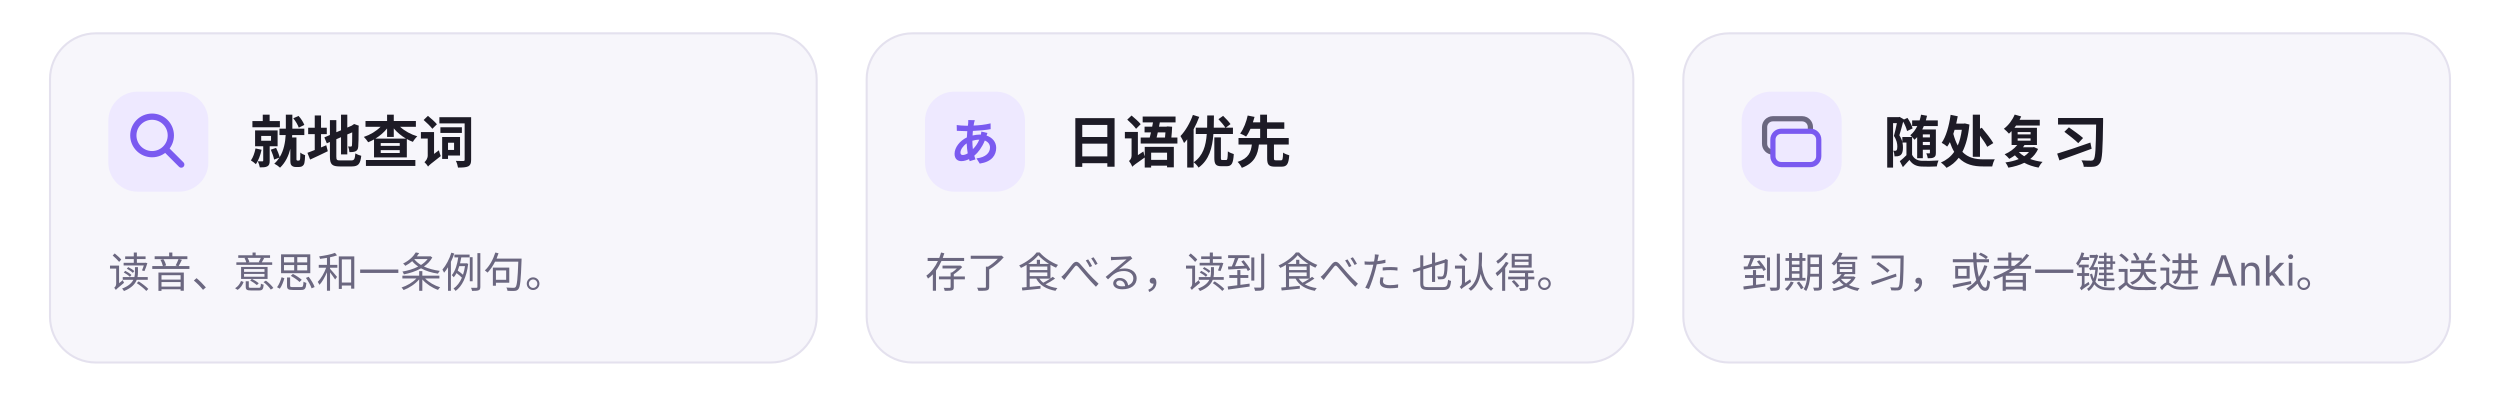
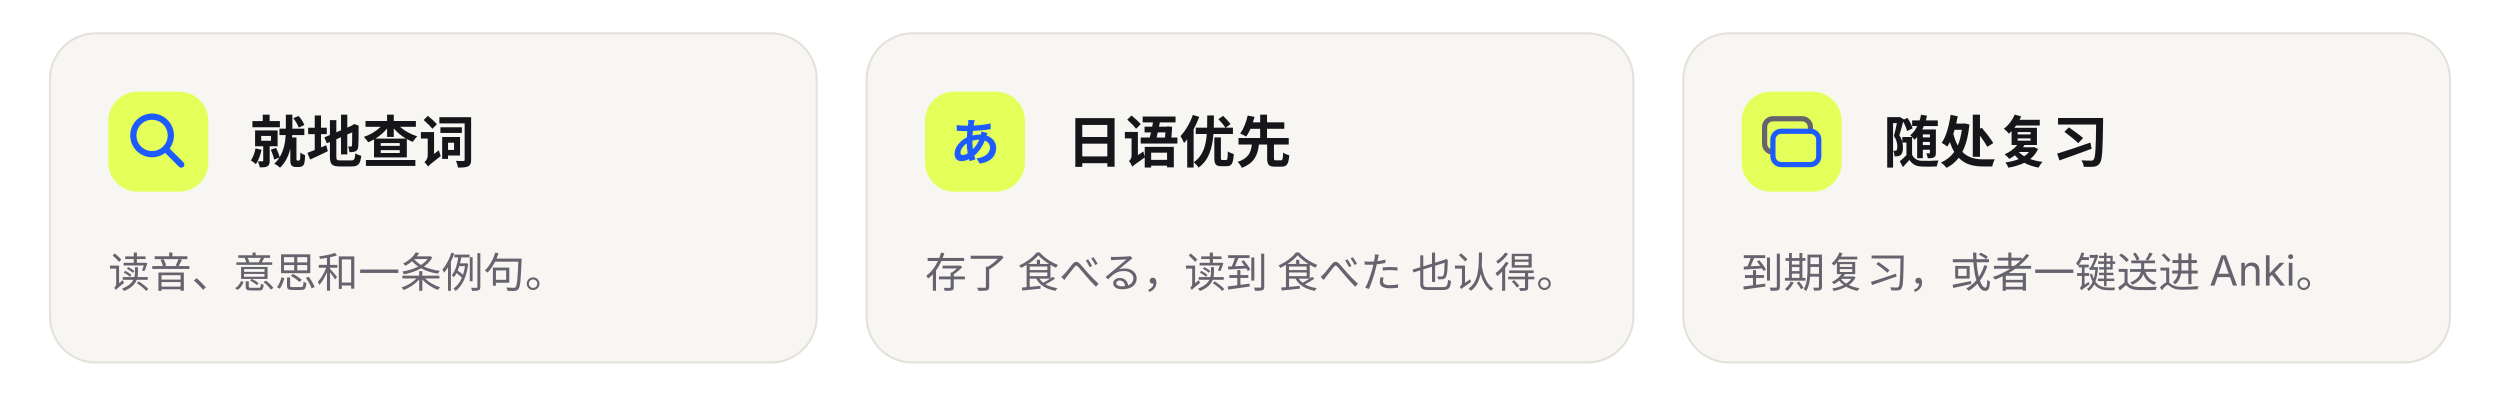
<svg xmlns="http://www.w3.org/2000/svg" width="1200" height="190" viewBox="0 0 1200 190" role="img" aria-labelledby="t d">
  <g font-family="-apple-system, BlinkMacSystemFont, 'Segoe UI', 'Hiragino Sans', 'PingFang SC', sans-serif">
-     <rect x="24" y="16" width="368" height="158" rx="22" fill="#F7F6FB" stroke="#E4E1EE" />
-     <rect x="52" y="44" width="48" height="48" rx="14" fill="#EEE9FF" />
-     <circle cx="73" cy="65" r="9" fill="none" stroke="#7A5AF0" stroke-width="3" />
-     <path d="M80 72 L87 79" stroke="#7A5AF0" stroke-width="3" stroke-linecap="round" />
-     <text x="120" y="78" font-size="27" font-weight="700" fill="#1D1B26">就地查词</text>
-     <text x="52" y="138" font-size="20" fill="#6B6780">读音、意思和一条例句。</text>
-     <rect x="416" y="16" width="368" height="158" rx="22" fill="#F7F6FB" stroke="#E4E1EE" />
-     <rect x="444" y="44" width="48" height="48" rx="14" fill="#EEE9FF" />
-     <text x="468" y="77" font-size="24" font-weight="700" text-anchor="middle" fill="#7A5AF0">あ</text>
-     <text x="512" y="78" font-size="27" font-weight="700" fill="#1D1B26">日语优先</text>
-     <text x="444" y="138" font-size="20" fill="#6B6780">存了 食べる，读到 食べた 也认得。</text>
-     <rect x="808" y="16" width="368" height="158" rx="22" fill="#F7F6FB" stroke="#E4E1EE" />
-     <rect x="836" y="44" width="48" height="48" rx="14" fill="#EEE9FF" />
-     <rect x="847" y="57" width="22" height="16" rx="4" fill="none" stroke="#6B6780" stroke-width="2.5" />
-     <rect x="851" y="63" width="22" height="16" rx="4" fill="#EEE9FF" stroke="#7A5AF0" stroke-width="2.5" />
-     <text x="904" y="78" font-size="27" font-weight="700" fill="#1D1B26">随处复习</text>
-     <text x="836" y="138" font-size="20" fill="#6B6780">到期复习，或者一键送进 Anki。</text>
+     <rect x="24" y="16" width="368" height="158" rx="22" fill="#F7F6F2" stroke="#E3E1DA" />
+     <rect x="52" y="44" width="48" height="48" rx="14" fill="#E4FF5A" />
+     <circle cx="73" cy="65" r="9" fill="none" stroke="#1E5BFF" stroke-width="3" />
+     <path d="M80 72 L87 79" stroke="#1E5BFF" stroke-width="3" stroke-linecap="round" />
+     <text x="120" y="78" font-size="27" font-weight="700" fill="#16151A">就地查词</text>
+     <text x="52" y="138" font-size="20" fill="#66636E">读音、意思和一条例句。</text>
+     <rect x="416" y="16" width="368" height="158" rx="22" fill="#F7F6F2" stroke="#E3E1DA" />
+     <rect x="444" y="44" width="48" height="48" rx="14" fill="#E4FF5A" />
+     <text x="468" y="77" font-size="24" font-weight="700" text-anchor="middle" fill="#1E5BFF">あ</text>
+     <text x="512" y="78" font-size="27" font-weight="700" fill="#16151A">日语优先</text>
+     <text x="444" y="138" font-size="20" fill="#66636E">存了 食べる，读到 食べた 也认得。</text>
+     <rect x="808" y="16" width="368" height="158" rx="22" fill="#F7F6F2" stroke="#E3E1DA" />
+     <rect x="836" y="44" width="48" height="48" rx="14" fill="#E4FF5A" />
+     <rect x="847" y="57" width="22" height="16" rx="4" fill="none" stroke="#66636E" stroke-width="2.5" />
+     <rect x="851" y="63" width="22" height="16" rx="4" fill="#E4FF5A" stroke="#1E5BFF" stroke-width="2.5" />
+     <text x="904" y="78" font-size="27" font-weight="700" fill="#16151A">随处复习</text>
+     <text x="836" y="138" font-size="20" fill="#66636E">到期复习，或者一键送进 Anki。</text>
  </g>
</svg>
